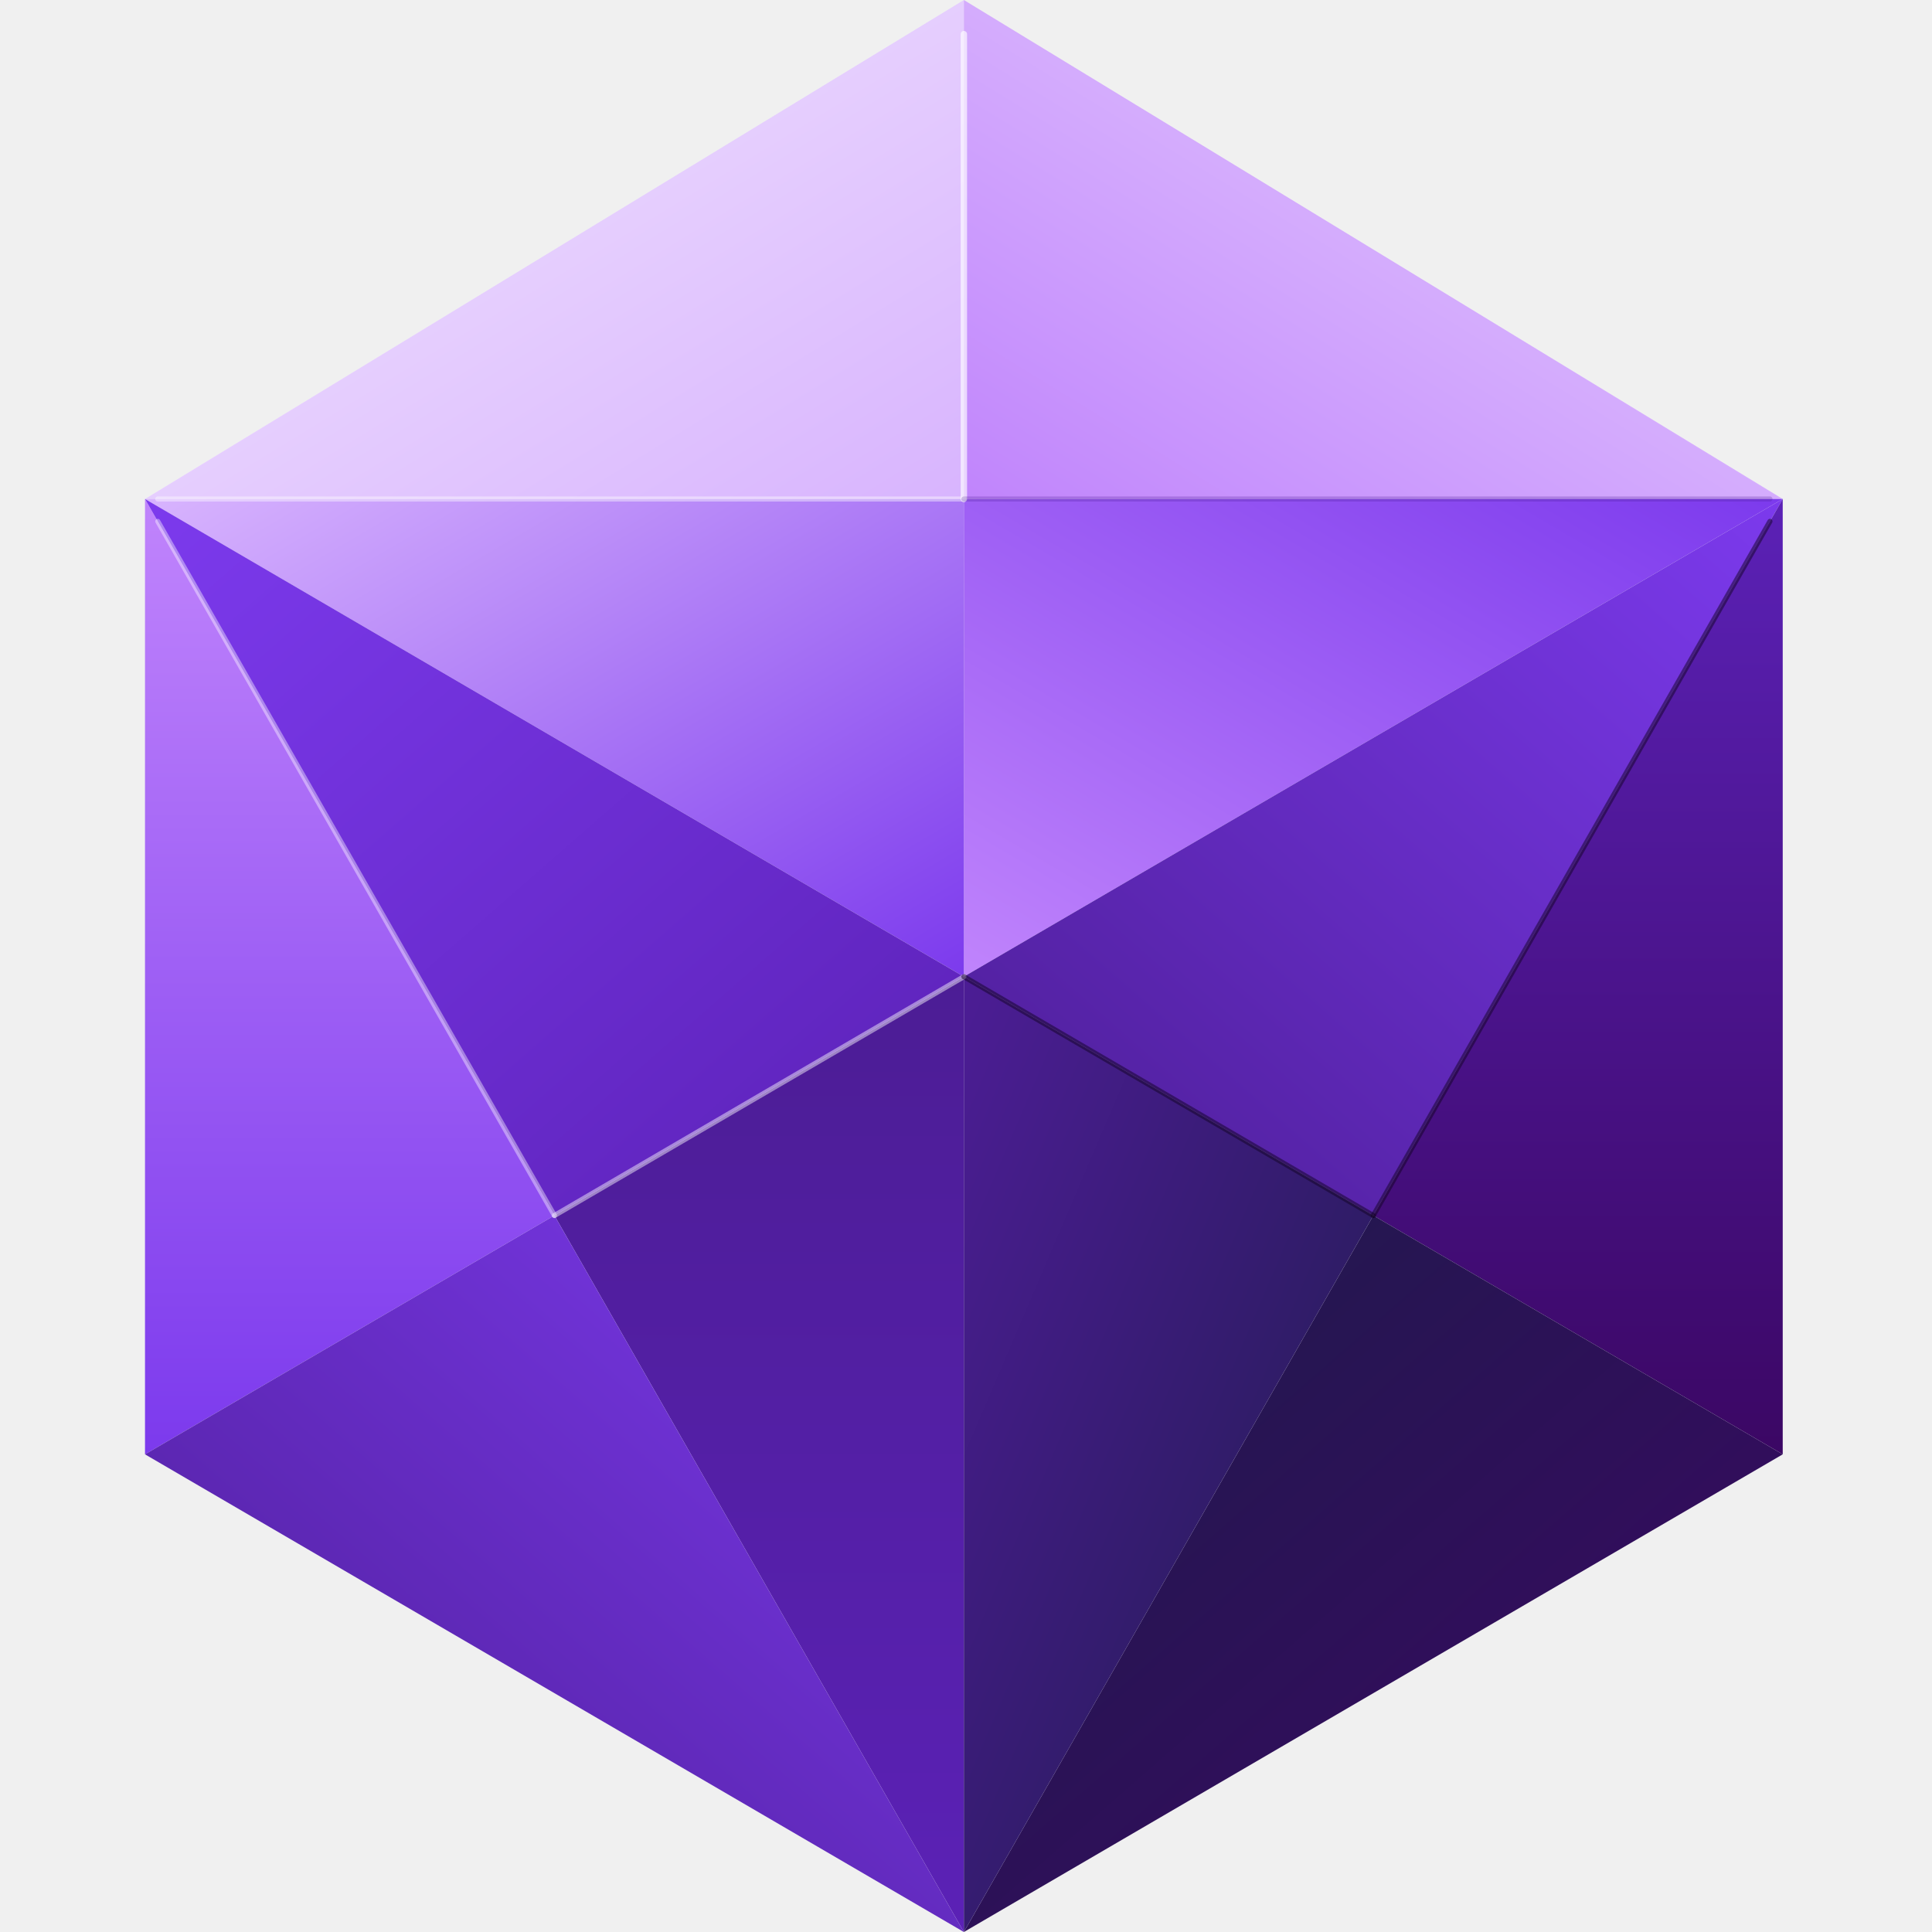
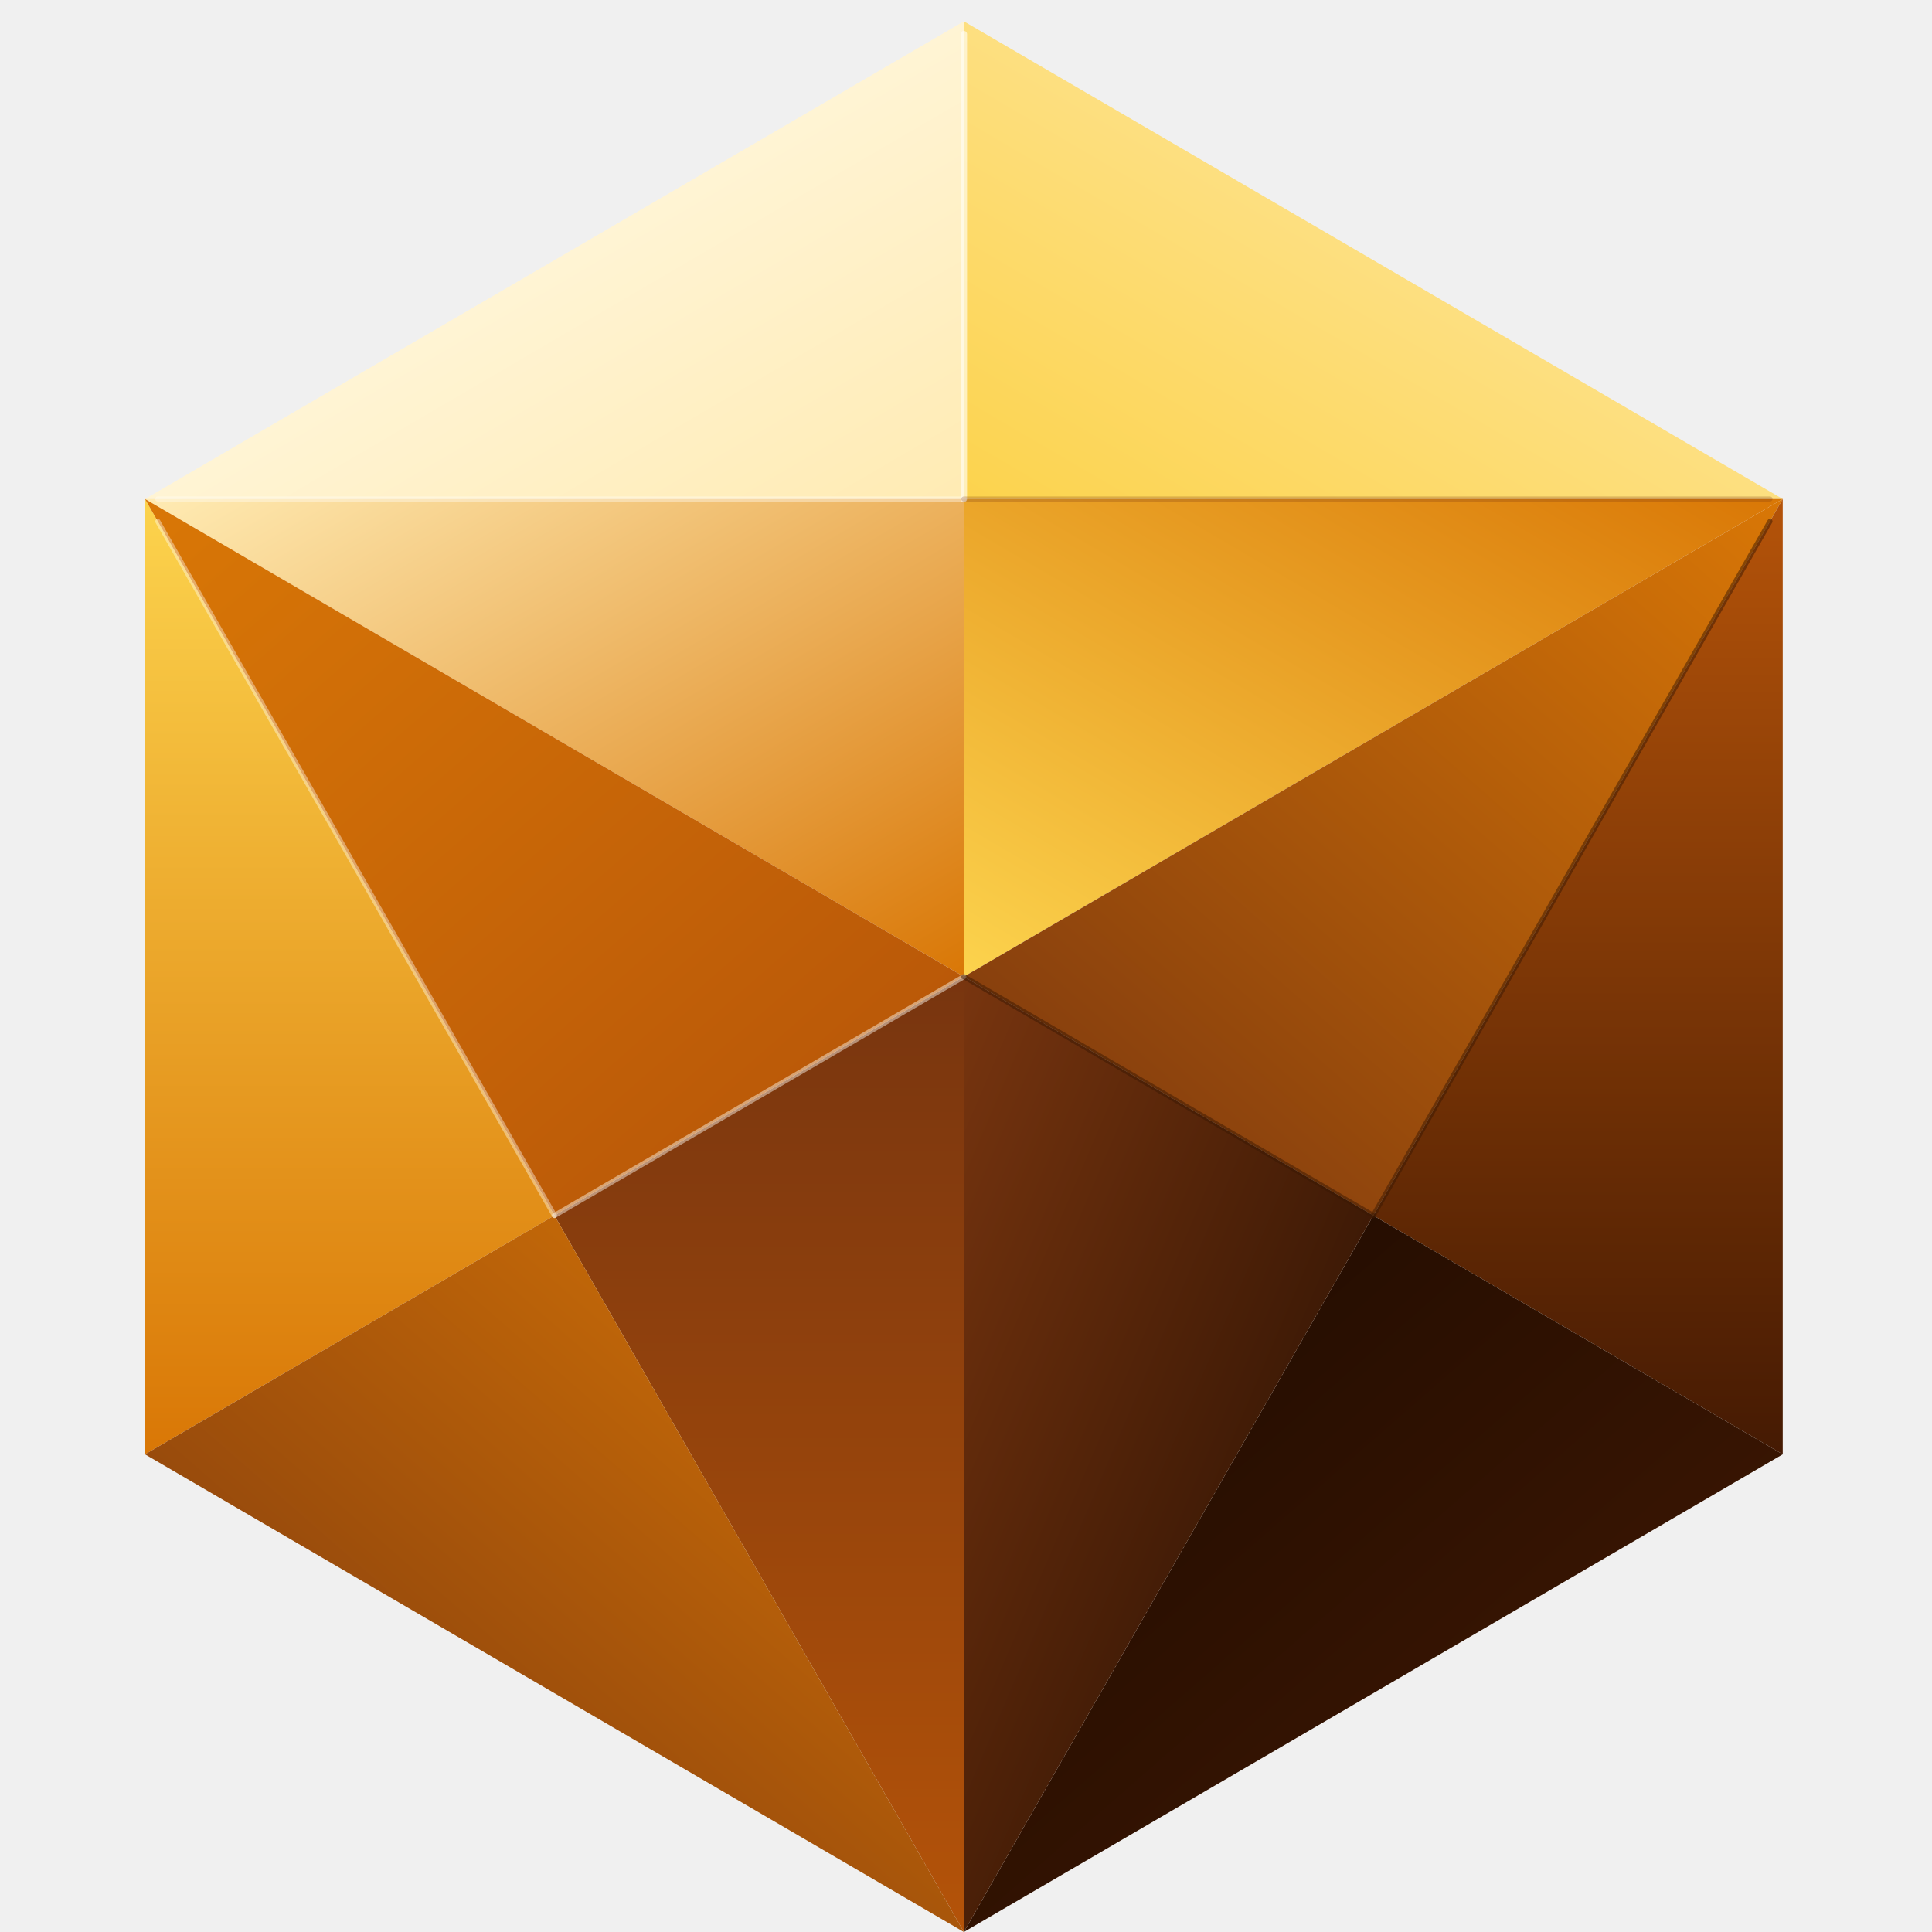
<svg xmlns="http://www.w3.org/2000/svg" viewBox="24 21 453 453" width="100%" height="100%">
  <defs>
    <linearGradient id="top1" x1="0%" y1="0%" x2="100%" y2="100%">
-       <stop offset="0%" stop-color="#F3E8FF" />
-       <stop offset="100%" stop-color="#D8B4FE" />
+       <stop offset="0%" stop-color="#FFFDF5" />
+       <stop offset="100%" stop-color="#FFEBB3" />
    </linearGradient>
    <linearGradient id="top2" x1="100%" y1="0%" x2="0%" y2="100%">
-       <stop offset="0%" stop-color="#E9D5FF" />
-       <stop offset="100%" stop-color="#C084FC" />
+       <stop offset="0%" stop-color="#FFEBB3" />
+       <stop offset="100%" stop-color="#FCD34D" />
    </linearGradient>
    <linearGradient id="top3" x1="0%" y1="100%" x2="100%" y2="0%">
-       <stop offset="0%" stop-color="#C084FC" />
-       <stop offset="100%" stop-color="#7C3AED" />
+       <stop offset="0%" stop-color="#FCD34D" />
+       <stop offset="100%" stop-color="#D97706" />
    </linearGradient>
    <linearGradient id="top4" x1="0%" y1="0%" x2="100%" y2="100%">
-       <stop offset="0%" stop-color="#D8B4FE" />
-       <stop offset="100%" stop-color="#7C3AED" />
+       <stop offset="0%" stop-color="#FFEBB3" />
+       <stop offset="100%" stop-color="#D97706" />
    </linearGradient>
    <linearGradient id="left1" x1="0%" y1="0%" x2="0%" y2="100%">
-       <stop offset="0%" stop-color="#C084FC" />
-       <stop offset="100%" stop-color="#7C3AED" />
+       <stop offset="0%" stop-color="#FCD34D" />
+       <stop offset="100%" stop-color="#D97706" />
    </linearGradient>
    <linearGradient id="left2" x1="0%" y1="0%" x2="100%" y2="100%">
-       <stop offset="0%" stop-color="#7C3AED" />
-       <stop offset="100%" stop-color="#5B21B6" />
+       <stop offset="0%" stop-color="#D97706" />
+       <stop offset="100%" stop-color="#B45309" />
    </linearGradient>
    <linearGradient id="left3" x1="0%" y1="100%" x2="0%" y2="0%">
-       <stop offset="0%" stop-color="#5B21B6" />
-       <stop offset="100%" stop-color="#4C1D95" />
+       <stop offset="0%" stop-color="#B45309" />
+       <stop offset="100%" stop-color="#78350F" />
    </linearGradient>
    <linearGradient id="left4" x1="100%" y1="0%" x2="0%" y2="100%">
-       <stop offset="0%" stop-color="#7C3AED" />
-       <stop offset="100%" stop-color="#4C1D95" />
+       <stop offset="0%" stop-color="#D97706" />
+       <stop offset="100%" stop-color="#78350F" />
    </linearGradient>
    <linearGradient id="right1" x1="100%" y1="0%" x2="0%" y2="100%">
-       <stop offset="0%" stop-color="#7C3AED" />
-       <stop offset="100%" stop-color="#4C1D95" />
+       <stop offset="0%" stop-color="#D97706" />
+       <stop offset="100%" stop-color="#78350F" />
    </linearGradient>
    <linearGradient id="right2" x1="0%" y1="0%" x2="0%" y2="100%">
-       <stop offset="0%" stop-color="#5B21B6" />
-       <stop offset="100%" stop-color="#3B0764" />
+       <stop offset="0%" stop-color="#B45309" />
+       <stop offset="100%" stop-color="#451A03" />
    </linearGradient>
    <linearGradient id="right3" x1="100%" y1="100%" x2="0%" y2="0%">
-       <stop offset="0%" stop-color="#3B0764" />
-       <stop offset="100%" stop-color="#1E1B4B" />
+       <stop offset="0%" stop-color="#451A03" />
+       <stop offset="100%" stop-color="#1C0A00" />
    </linearGradient>
    <linearGradient id="right4" x1="0%" y1="0%" x2="100%" y2="100%">
-       <stop offset="0%" stop-color="#4C1D95" />
-       <stop offset="100%" stop-color="#1E1B4B" />
+       <stop offset="0%" stop-color="#78350F" />
+       <stop offset="100%" stop-color="#1C0A00" />
    </linearGradient>
  </defs>
  <g>
-     <polygon points="250,21 58,138 250,138" fill="url(#top1)" />
-     <polygon points="250,21 442,138 250,138" fill="url(#top2)" />
+     <polygon points="250,26 58,138 250,138" fill="url(#top1)" />
+     <polygon points="250,26 442,138 250,138" fill="url(#top2)" />
    <polygon points="442,138 250,250 250,138" fill="url(#top3)" />
    <polygon points="58,138 250,250 250,138" fill="url(#top4)" />
    <polygon points="58,138 154,306 58,362" fill="url(#left1)" />
    <polygon points="58,138 250,250 154,306" fill="url(#left2)" />
    <polygon points="250,250 250,474 154,306" fill="url(#left3)" />
    <polygon points="58,362 250,474 154,306" fill="url(#left4)" />
    <polygon points="250,250 442,138 346,306" fill="url(#right1)" />
    <polygon points="442,138 442,362 346,306" fill="url(#right2)" />
    <polygon points="442,362 250,474 346,306" fill="url(#right3)" />
    <polygon points="250,250 250,474 346,306" fill="url(#right4)" />
-     <line x1="250" y1="29" x2="250" y2="138" stroke="#FFFFFF" stroke-width="1.5" stroke-linecap="round" opacity="0.65" />
-     <line x1="61" y1="138" x2="250" y2="138" stroke="#FFFFFF" stroke-width="1.2" stroke-linecap="round" opacity="0.4" />
-     <line x1="61" y1="143.25" x2="154" y2="306" stroke="#FFFFFF" stroke-width="1.2" stroke-linecap="round" opacity="0.4" />
-     <line x1="250" y1="250" x2="154" y2="306" stroke="#FFFFFF" stroke-width="1.2" stroke-linecap="round" opacity="0.45" />
-     <line x1="439" y1="143.25" x2="346" y2="306" stroke="#120224" stroke-width="1.2" stroke-linecap="round" opacity="0.5" />
-     <line x1="250" y1="250" x2="346" y2="306" stroke="#120224" stroke-width="1.2" stroke-linecap="round" opacity="0.5" />
-     <line x1="439" y1="138" x2="250" y2="138" stroke="#4C1D95" stroke-width="1.2" stroke-linecap="round" opacity="0.25" />
+     <line x1="250" y1="29" x2="250" y2="138" stroke="#FFFDF5" stroke-width="1.5" stroke-linecap="round" opacity="0.65" />
+     <line x1="61" y1="138" x2="250" y2="138" stroke="#FFFDF5" stroke-width="1.2" stroke-linecap="round" opacity="0.4" />
+     <line x1="61" y1="143.25" x2="154" y2="306" stroke="#FFFDF5" stroke-width="1.2" stroke-linecap="round" opacity="0.4" />
+     <line x1="250" y1="250" x2="154" y2="306" stroke="#FFFDF5" stroke-width="1.2" stroke-linecap="round" opacity="0.45" />
+     <line x1="439" y1="143.25" x2="346" y2="306" stroke="#3A1702" stroke-width="1.2" stroke-linecap="round" opacity="0.5" />
+     <line x1="250" y1="250" x2="346" y2="306" stroke="#3A1702" stroke-width="1.2" stroke-linecap="round" opacity="0.5" />
+     <line x1="439" y1="138" x2="250" y2="138" stroke="#78350F" stroke-width="1.2" stroke-linecap="round" opacity="0.25" />
  </g>
</svg>
